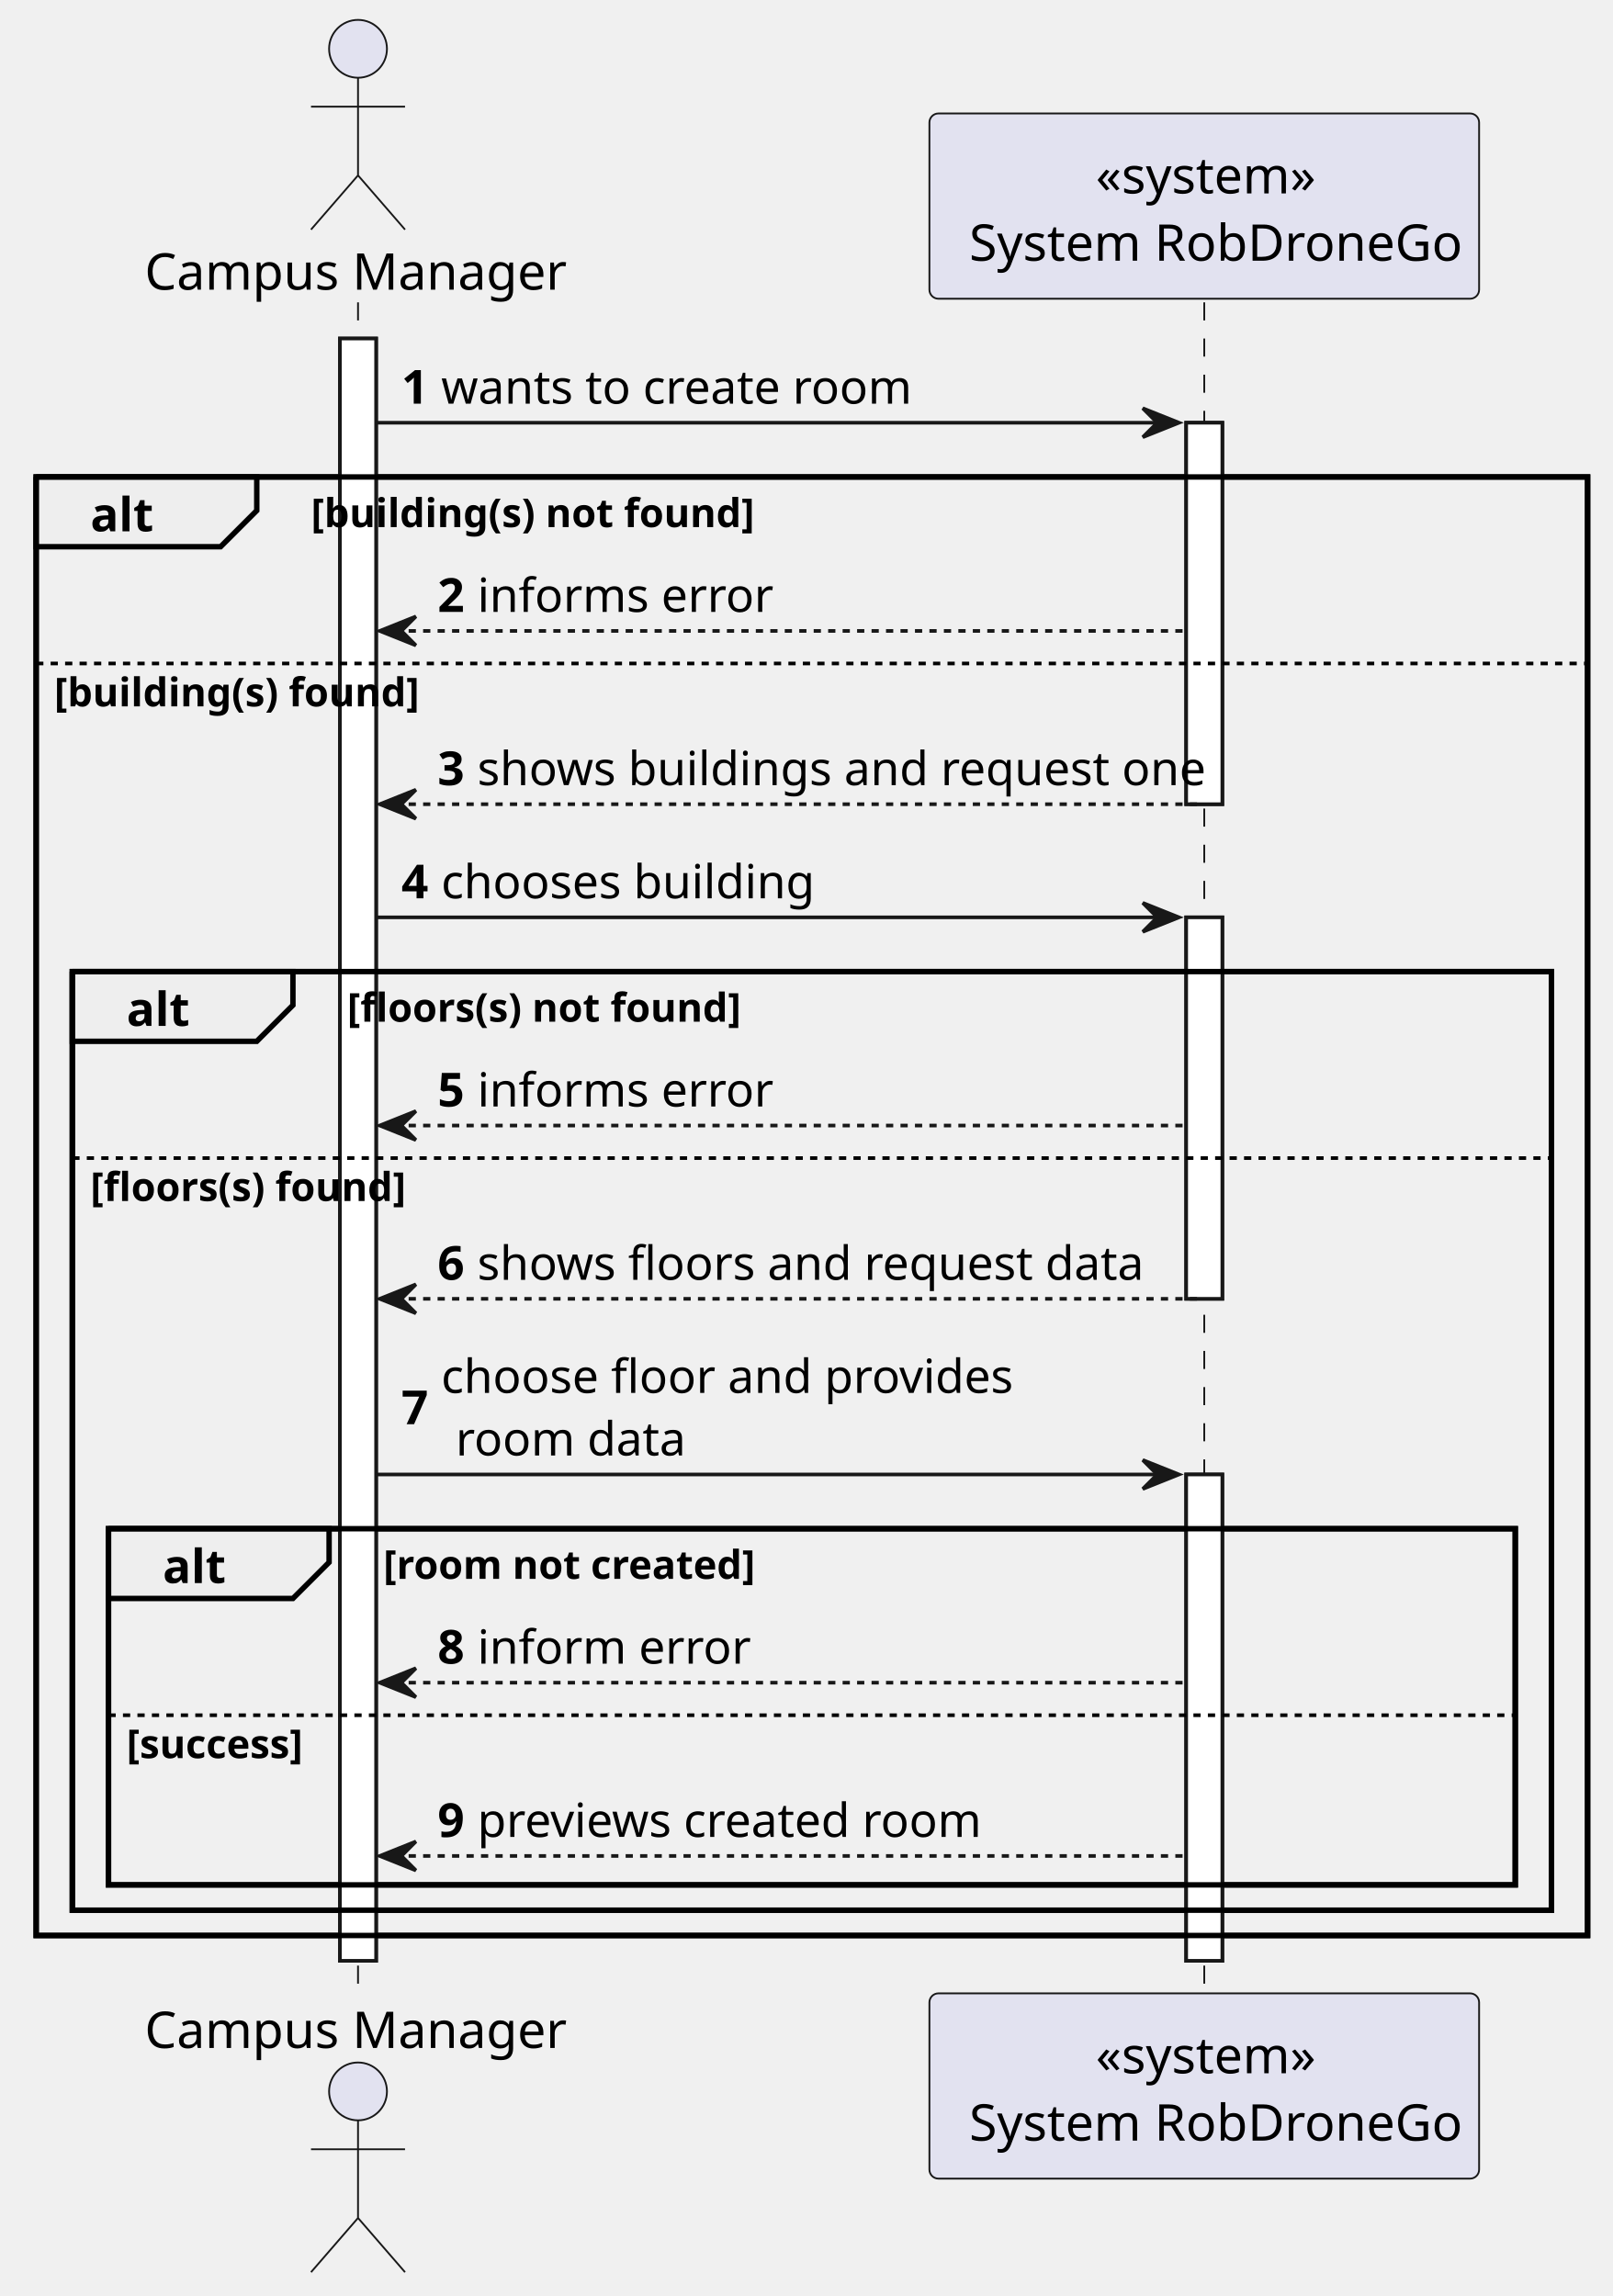
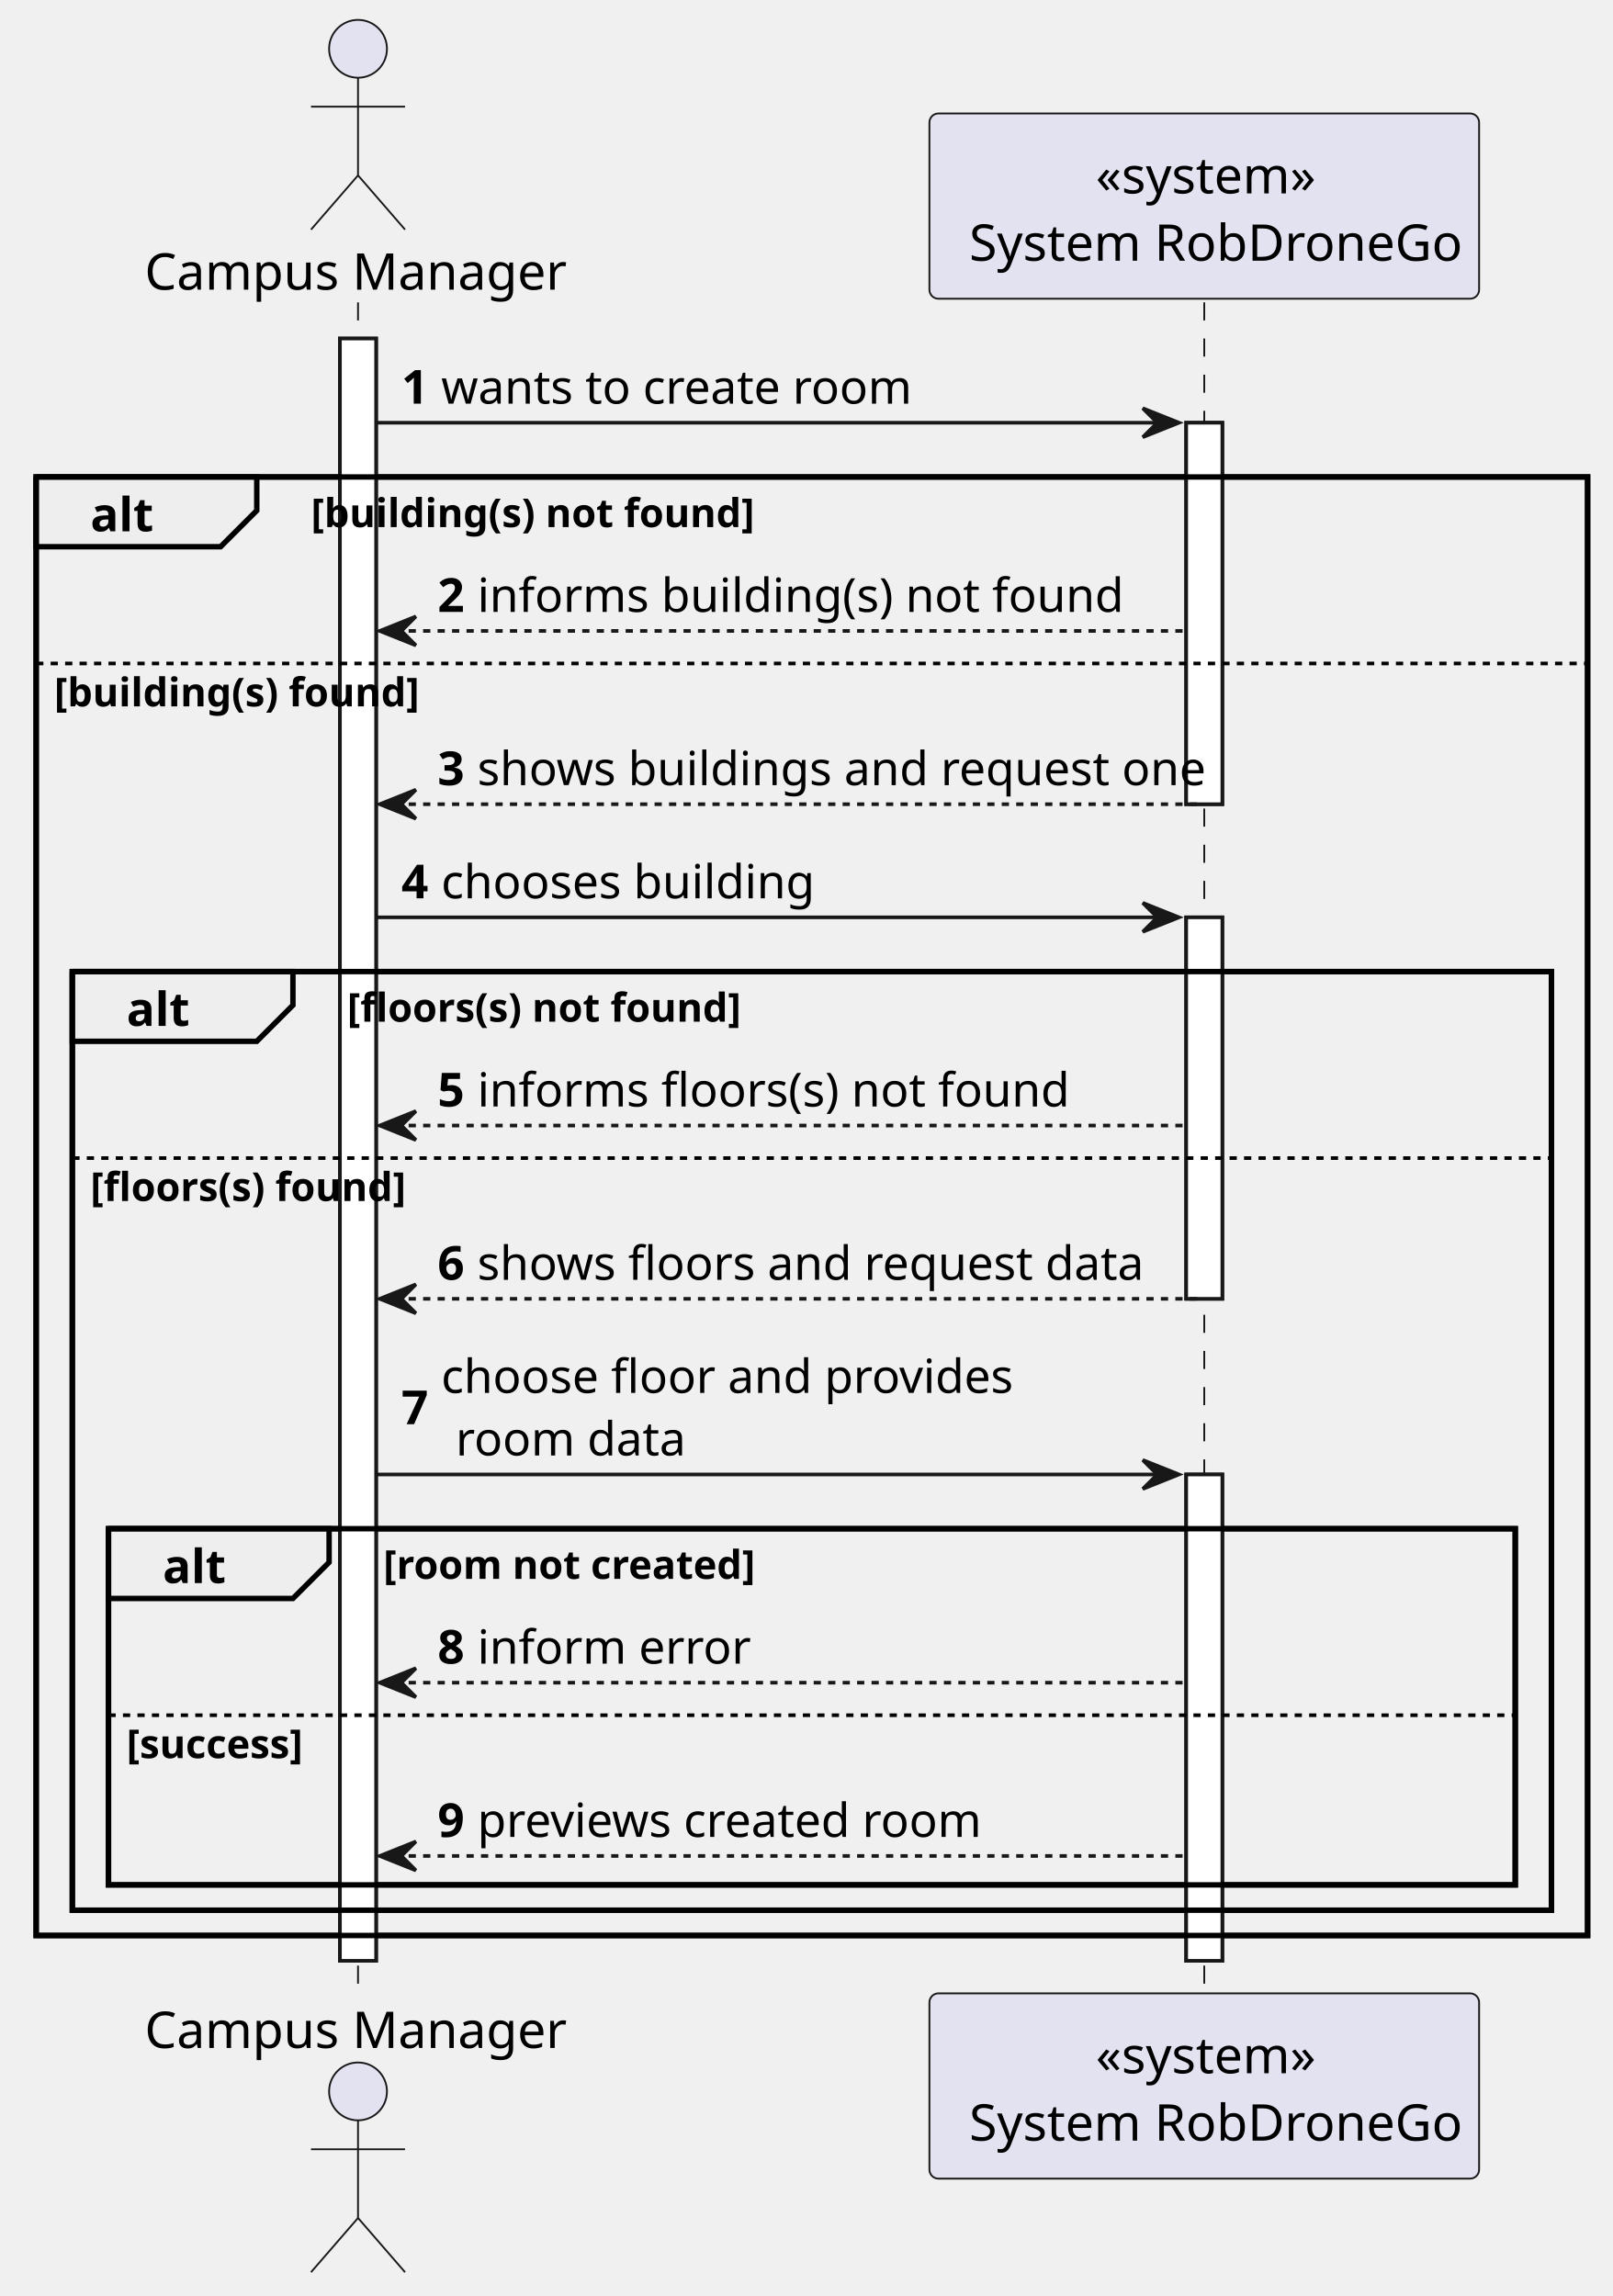
<svg xmlns="http://www.w3.org/2000/svg" contentStyleType="text/css" height="635px" preserveAspectRatio="none" style="width:446px;height:635px;background:#FFFFFF;" version="1.1" viewBox="0 0 446 635" width="446px" zoomAndPan="magnify">
  <defs />
  <g>
    <rect fill="#FFFFFF" height="448.676" style="stroke:#181818;stroke-width:1.0;" width="10" x="94" y="93.621" />
    <rect fill="#FFFFFF" height="105.504" style="stroke:#181818;stroke-width:1.0;" width="10" x="328" y="116.912" />
    <rect fill="#FFFFFF" height="105.504" style="stroke:#181818;stroke-width:1.0;" width="10" x="328" y="253.707" />
    <rect fill="#FFFFFF" height="134.504" style="stroke:#181818;stroke-width:1.0;" width="10" x="328" y="407.793" />
    <rect fill="none" height="403.385" style="stroke:#000000;stroke-width:1.5;" width="429" x="10" y="131.912" />
    <rect fill="none" height="259.59" style="stroke:#000000;stroke-width:1.5;" width="409" x="20" y="268.707" />
    <rect fill="none" height="98.504" style="stroke:#000000;stroke-width:1.5;" width="389" x="30" y="422.793" />
    <line style="stroke:#181818;stroke-width:0.5;stroke-dasharray:5.0,5.0;" x1="99" x2="99" y1="83.621" y2="552.297" />
    <line style="stroke:#181818;stroke-width:0.5;stroke-dasharray:5.0,5.0;" x1="333" x2="333" y1="83.621" y2="552.297" />
    <text fill="#000000" font-family="sans-serif" font-size="14" lengthAdjust="spacing" textLength="112" x="40" y="80.107">Campus Manager</text>
    <ellipse cx="99" cy="13.5" fill="#E2E2F0" rx="8" ry="8" style="stroke:#181818;stroke-width:0.5;" />
    <path d="M99,21.5 L99,48.5 M86,29.5 L112,29.5 M99,48.5 L86,63.5 M99,48.5 L112,63.5 " fill="none" style="stroke:#181818;stroke-width:0.5;" />
    <text fill="#000000" font-family="sans-serif" font-size="14" lengthAdjust="spacing" textLength="112" x="40" y="566.404">Campus Manager</text>
    <ellipse cx="99" cy="578.418" fill="#E2E2F0" rx="8" ry="8" style="stroke:#181818;stroke-width:0.5;" />
    <path d="M99,586.418 L99,613.418 M86,594.418 L112,594.418 M99,613.418 L86,628.418 M99,613.418 L112,628.418 " fill="none" style="stroke:#181818;stroke-width:0.5;" />
    <rect fill="#E2E2F0" height="51.242" rx="2.5" ry="2.5" style="stroke:#181818;stroke-width:0.5;" width="152" x="257" y="31.379" />
    <text fill="#000000" font-family="sans-serif" font-size="14" lengthAdjust="spacing" textLength="60" x="303" y="53.486">«system»</text>
    <text fill="#000000" font-family="sans-serif" font-size="14" lengthAdjust="spacing" textLength="134" x="268" y="72.107">System RobDroneGo</text>
    <rect fill="#E2E2F0" height="51.242" rx="2.5" ry="2.5" style="stroke:#181818;stroke-width:0.5;" width="152" x="257" y="551.297" />
    <text fill="#000000" font-family="sans-serif" font-size="14" lengthAdjust="spacing" textLength="60" x="303" y="573.404">«system»</text>
    <text fill="#000000" font-family="sans-serif" font-size="14" lengthAdjust="spacing" textLength="134" x="268" y="592.025">System RobDroneGo</text>
    <rect fill="#FFFFFF" height="448.676" style="stroke:#181818;stroke-width:1.0;" width="10" x="94" y="93.621" />
    <rect fill="#FFFFFF" height="105.504" style="stroke:#181818;stroke-width:1.0;" width="10" x="328" y="116.912" />
    <rect fill="#FFFFFF" height="105.504" style="stroke:#181818;stroke-width:1.0;" width="10" x="328" y="253.707" />
    <rect fill="#FFFFFF" height="134.504" style="stroke:#181818;stroke-width:1.0;" width="10" x="328" y="407.793" />
    <polygon fill="#181818" points="316,112.912,326,116.912,316,120.912,320,116.912" style="stroke:#181818;stroke-width:1.0;" />
    <line style="stroke:#181818;stroke-width:1.0;" x1="104" x2="322" y1="116.912" y2="116.912" />
    <text fill="#000000" font-family="sans-serif" font-size="13" font-weight="bold" lengthAdjust="spacing" textLength="7" x="111" y="111.649">1</text>
    <text fill="#000000" font-family="sans-serif" font-size="13" lengthAdjust="spacing" textLength="122" x="122" y="111.649">wants to create room</text>
    <path d="M10,131.912 L71,131.912 L71,141.203 L61,151.203 L10,151.203 L10,131.912 " fill="#EEEEEE" style="stroke:#000000;stroke-width:1.5;" />
    <rect fill="none" height="403.385" style="stroke:#000000;stroke-width:1.5;" width="429" x="10" y="131.912" />
    <text fill="#000000" font-family="sans-serif" font-size="13" font-weight="bold" lengthAdjust="spacing" textLength="16" x="25" y="146.94">alt</text>
    <text fill="#000000" font-family="sans-serif" font-size="11" font-weight="bold" lengthAdjust="spacing" textLength="123" x="86" y="145.782">[building(s) not found]</text>
    <polygon fill="#181818" points="115,170.494,105,174.494,115,178.494,111,174.494" style="stroke:#181818;stroke-width:1.0;" />
    <line style="stroke:#181818;stroke-width:1.0;stroke-dasharray:2.0,2.0;" x1="109" x2="327" y1="174.494" y2="174.494" />
    <text fill="#000000" font-family="sans-serif" font-size="13" font-weight="bold" lengthAdjust="spacing" textLength="7" x="121" y="169.231">2</text>
-     <text fill="#000000" font-family="sans-serif" font-size="13" lengthAdjust="spacing" textLength="72" x="132" y="169.231">informs error</text>
+     <text fill="#000000" font-family="sans-serif" font-size="13" lengthAdjust="spacing" textLength="162" x="132" y="169.231">informs building(s) not found</text>
    <line style="stroke:#000000;stroke-width:1.0;stroke-dasharray:2.0,2.0;" x1="10" x2="439" y1="183.494" y2="183.494" />
    <text fill="#000000" font-family="sans-serif" font-size="11" font-weight="bold" lengthAdjust="spacing" textLength="102" x="15" y="195.364">[building(s) found]</text>
    <polygon fill="#181818" points="115,218.416,105,222.416,115,226.416,111,222.416" style="stroke:#181818;stroke-width:1.0;" />
    <line style="stroke:#181818;stroke-width:1.0;stroke-dasharray:2.0,2.0;" x1="109" x2="332" y1="222.416" y2="222.416" />
    <text fill="#000000" font-family="sans-serif" font-size="13" font-weight="bold" lengthAdjust="spacing" textLength="7" x="121" y="217.153">3</text>
    <text fill="#000000" font-family="sans-serif" font-size="13" lengthAdjust="spacing" textLength="189" x="132" y="217.153">shows buildings and request one</text>
    <polygon fill="#181818" points="316,249.707,326,253.707,316,257.707,320,253.707" style="stroke:#181818;stroke-width:1.0;" />
    <line style="stroke:#181818;stroke-width:1.0;" x1="104" x2="322" y1="253.707" y2="253.707" />
    <text fill="#000000" font-family="sans-serif" font-size="13" font-weight="bold" lengthAdjust="spacing" textLength="7" x="111" y="248.444">4</text>
    <text fill="#000000" font-family="sans-serif" font-size="13" lengthAdjust="spacing" textLength="97" x="122" y="248.444">chooses building</text>
    <path d="M20,268.707 L81,268.707 L81,277.998 L71,287.998 L20,287.998 L20,268.707 " fill="#EEEEEE" style="stroke:#000000;stroke-width:1.5;" />
    <rect fill="none" height="259.59" style="stroke:#000000;stroke-width:1.5;" width="409" x="20" y="268.707" />
    <text fill="#000000" font-family="sans-serif" font-size="13" font-weight="bold" lengthAdjust="spacing" textLength="16" x="35" y="283.735">alt</text>
    <text fill="#000000" font-family="sans-serif" font-size="11" font-weight="bold" lengthAdjust="spacing" textLength="112" x="96" y="282.577">[floors(s) not found]</text>
    <polygon fill="#181818" points="115,307.289,105,311.289,115,315.289,111,311.289" style="stroke:#181818;stroke-width:1.0;" />
    <line style="stroke:#181818;stroke-width:1.0;stroke-dasharray:2.0,2.0;" x1="109" x2="327" y1="311.289" y2="311.289" />
    <text fill="#000000" font-family="sans-serif" font-size="13" font-weight="bold" lengthAdjust="spacing" textLength="7" x="121" y="306.026">5</text>
-     <text fill="#000000" font-family="sans-serif" font-size="13" lengthAdjust="spacing" textLength="72" x="132" y="306.026">informs error</text>
+     <text fill="#000000" font-family="sans-serif" font-size="13" lengthAdjust="spacing" textLength="149" x="132" y="306.026">informs floors(s) not found</text>
    <line style="stroke:#000000;stroke-width:1.0;stroke-dasharray:2.0,2.0;" x1="20" x2="429" y1="320.289" y2="320.289" />
    <text fill="#000000" font-family="sans-serif" font-size="11" font-weight="bold" lengthAdjust="spacing" textLength="91" x="25" y="332.159">[floors(s) found]</text>
    <polygon fill="#181818" points="115,355.211,105,359.211,115,363.211,111,359.211" style="stroke:#181818;stroke-width:1.0;" />
    <line style="stroke:#181818;stroke-width:1.0;stroke-dasharray:2.0,2.0;" x1="109" x2="332" y1="359.211" y2="359.211" />
    <text fill="#000000" font-family="sans-serif" font-size="13" font-weight="bold" lengthAdjust="spacing" textLength="7" x="121" y="353.948">6</text>
    <text fill="#000000" font-family="sans-serif" font-size="13" lengthAdjust="spacing" textLength="173" x="132" y="353.948">shows floors and request data</text>
    <polygon fill="#181818" points="316,403.793,326,407.793,316,411.793,320,407.793" style="stroke:#181818;stroke-width:1.0;" />
    <line style="stroke:#181818;stroke-width:1.0;" x1="104" x2="322" y1="407.793" y2="407.793" />
    <text fill="#000000" font-family="sans-serif" font-size="13" font-weight="bold" lengthAdjust="spacing" textLength="7" x="111" y="393.885">7</text>
    <text fill="#000000" font-family="sans-serif" font-size="13" lengthAdjust="spacing" textLength="146" x="122" y="385.239">choose floor and provides</text>
    <text fill="#000000" font-family="sans-serif" font-size="13" lengthAdjust="spacing" textLength="58" x="126" y="402.53">room data</text>
    <path d="M30,422.793 L91,422.793 L91,432.084 L81,442.084 L30,442.084 L30,422.793 " fill="#EEEEEE" style="stroke:#000000;stroke-width:1.5;" />
    <rect fill="none" height="98.504" style="stroke:#000000;stroke-width:1.5;" width="389" x="30" y="422.793" />
    <text fill="#000000" font-family="sans-serif" font-size="13" font-weight="bold" lengthAdjust="spacing" textLength="16" x="45" y="437.821">alt</text>
    <text fill="#000000" font-family="sans-serif" font-size="11" font-weight="bold" lengthAdjust="spacing" textLength="104" x="106" y="436.663">[room not created]</text>
    <polygon fill="#181818" points="115,461.375,105,465.375,115,469.375,111,465.375" style="stroke:#181818;stroke-width:1.0;" />
    <line style="stroke:#181818;stroke-width:1.0;stroke-dasharray:2.0,2.0;" x1="109" x2="327" y1="465.375" y2="465.375" />
    <text fill="#000000" font-family="sans-serif" font-size="13" font-weight="bold" lengthAdjust="spacing" textLength="7" x="121" y="460.112">8</text>
    <text fill="#000000" font-family="sans-serif" font-size="13" lengthAdjust="spacing" textLength="65" x="132" y="460.112">inform error</text>
    <line style="stroke:#000000;stroke-width:1.0;stroke-dasharray:2.0,2.0;" x1="30" x2="419" y1="474.375" y2="474.375" />
    <text fill="#000000" font-family="sans-serif" font-size="11" font-weight="bold" lengthAdjust="spacing" textLength="55" x="35" y="486.245">[success]</text>
    <polygon fill="#181818" points="115,509.297,105,513.297,115,517.297,111,513.297" style="stroke:#181818;stroke-width:1.0;" />
    <line style="stroke:#181818;stroke-width:1.0;stroke-dasharray:2.0,2.0;" x1="109" x2="327" y1="513.297" y2="513.297" />
    <text fill="#000000" font-family="sans-serif" font-size="13" font-weight="bold" lengthAdjust="spacing" textLength="7" x="121" y="508.034">9</text>
    <text fill="#000000" font-family="sans-serif" font-size="13" lengthAdjust="spacing" textLength="129" x="132" y="508.034">previews created room</text>
  </g>
</svg>
